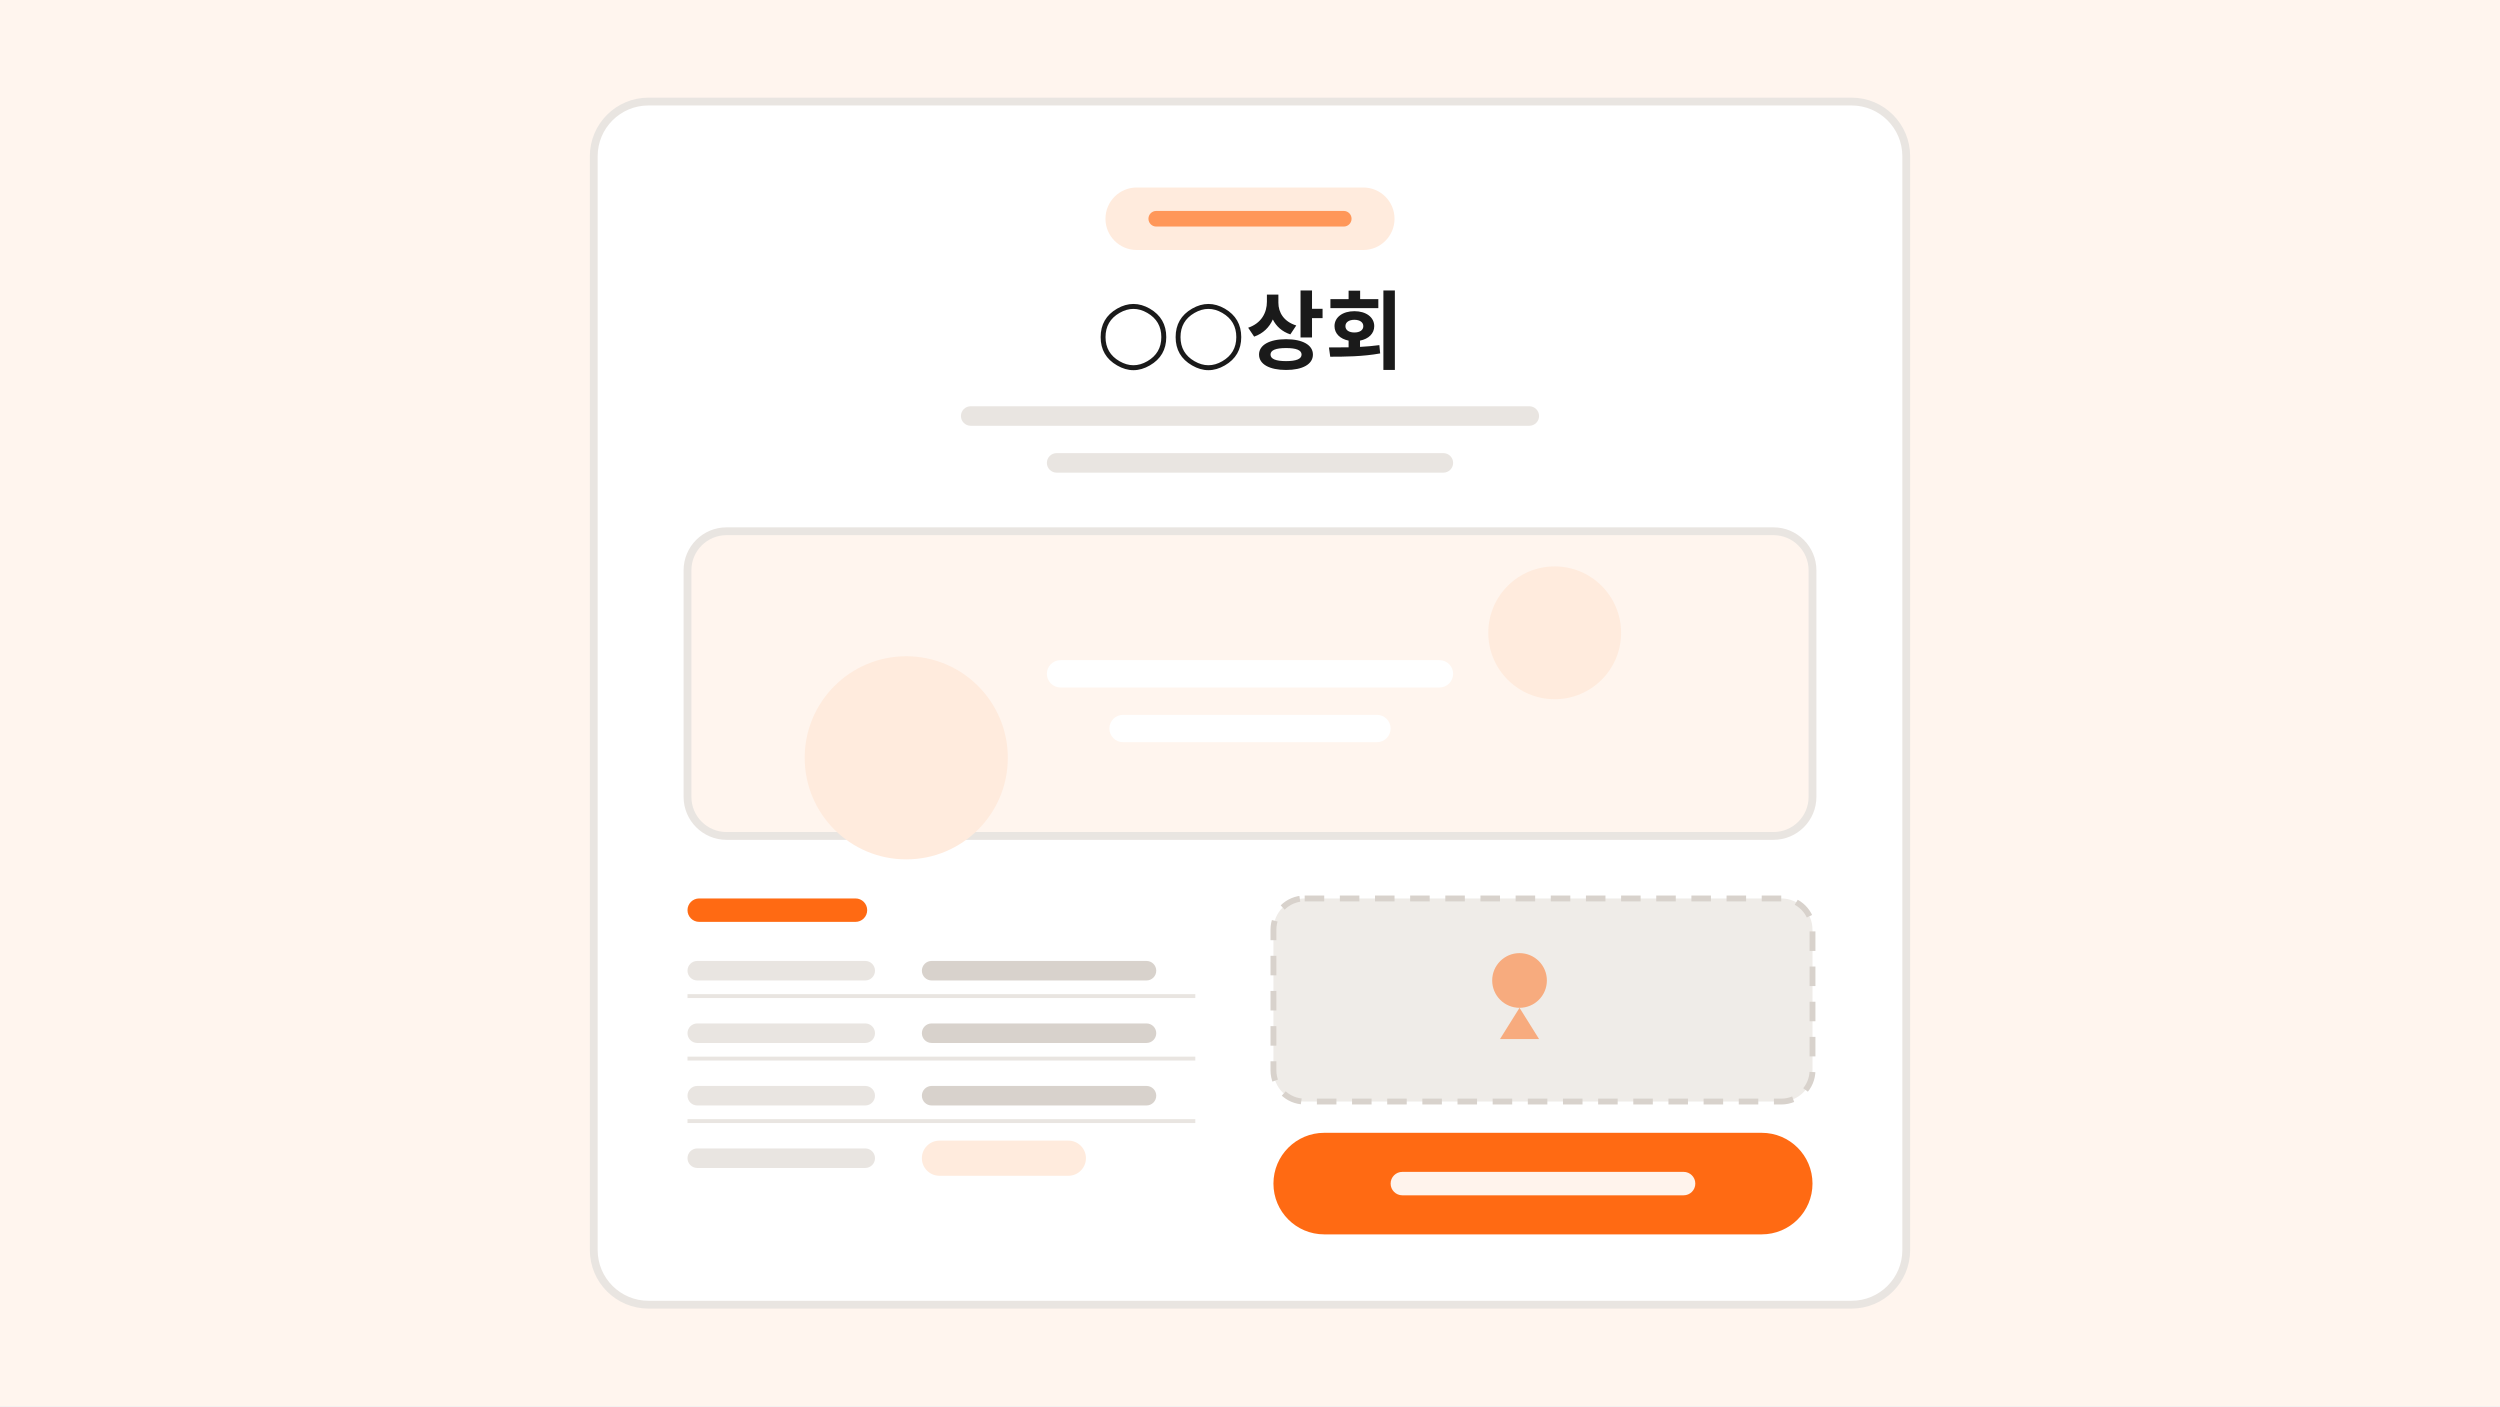
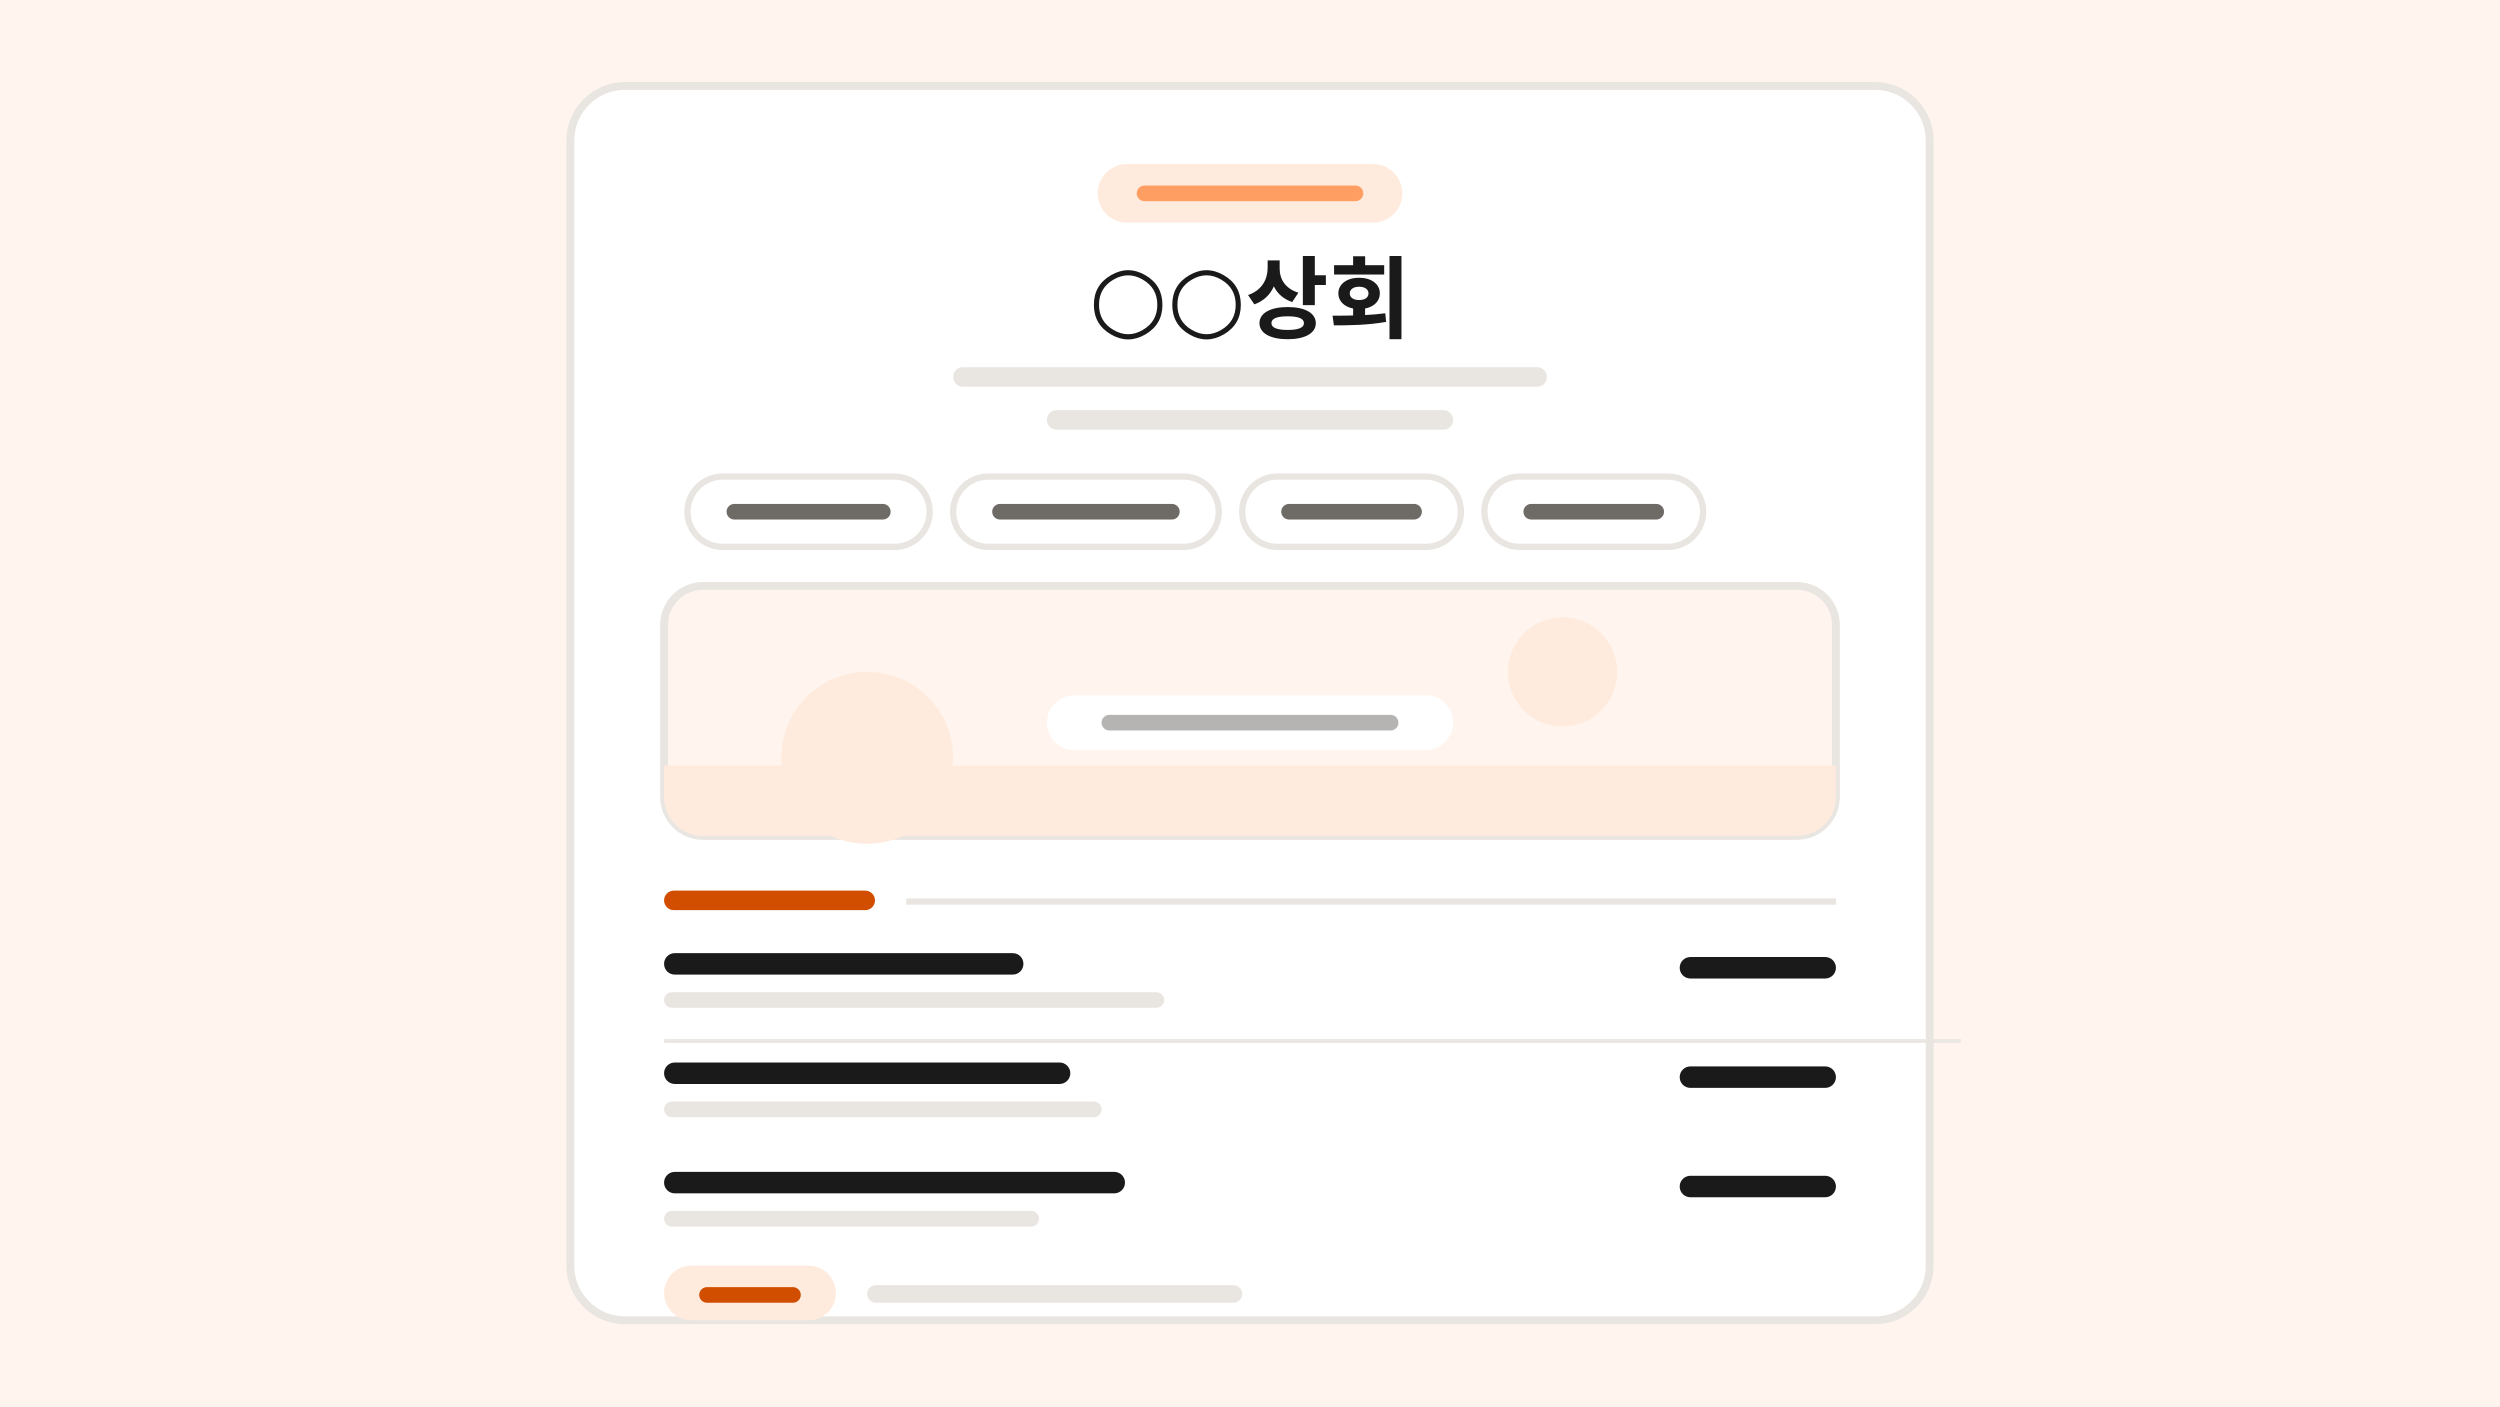
- <svg xmlns="http://www.w3.org/2000/svg" viewBox="0 0 640 360" role="img" aria-label="가게 소개 한 장 틀 미리보기 — 가게 이름, 사진 자리, 영업시간 표, 찾아오는 길">
+ <svg xmlns="http://www.w3.org/2000/svg" viewBox="0 0 640 360" role="img" aria-label="가게 소개 한 장 틀 미리보기 — 가게 이름, 길잡이 단추, 사진 자리, 이번 주 반찬 목록, 영업시간">
  <rect width="640" height="360" fill="#FFF5EE" />
-   <rect x="152" y="26" width="336" height="308" rx="14" fill="#FFFFFF" stroke="#E9E5E1" stroke-width="2" />
-   <rect x="283" y="48" width="74" height="16" rx="8" fill="#FFEBDD" />
-   <rect x="294" y="54" width="52" height="4" rx="2" fill="#FF6A13" opacity="0.65" />
-   <text x="320" y="92" text-anchor="middle" font-family="sans-serif" font-size="22" font-weight="700" fill="#1A1A1A">○○상회</text>
-   <rect x="246" y="104" width="148" height="5" rx="2.5" fill="#E9E5E1" />
-   <rect x="268" y="116" width="104" height="5" rx="2.5" fill="#E9E5E1" />
-   <rect x="176" y="136" width="288" height="78" rx="10" fill="#FFF5EE" stroke="#E9E5E1" stroke-width="2" />
-   <circle cx="232" cy="194" r="26" fill="#FFEBDD" />
-   <circle cx="398" cy="162" r="17" fill="#FFEBDD" />
-   <rect x="268" y="169" width="104" height="7" rx="3.5" fill="#FFFFFF" />
-   <rect x="284" y="183" width="72" height="7" rx="3.5" fill="#FFFFFF" />
-   <rect x="176" y="230" width="46" height="6" rx="3" fill="#FF6A13" />
-   <g fill="#E9E5E1">
-     <rect x="176" y="246" width="48" height="5" rx="2.5" />
-     <rect x="176" y="262" width="48" height="5" rx="2.5" />
-     <rect x="176" y="278" width="48" height="5" rx="2.5" />
-     <rect x="176" y="294" width="48" height="5" rx="2.5" />
+   <rect x="146" y="22" width="348" height="316" rx="14" fill="#FFFFFF" stroke="#E9E5E1" stroke-width="2" />
+   <rect x="281" y="42" width="78" height="15" rx="7.5" fill="#FFEBDD" />
+   <rect x="291" y="47.5" width="58" height="4" rx="2" fill="#FF6A13" opacity="0.6" />
+   <text x="320" y="84" text-anchor="middle" font-family="sans-serif" font-size="23" font-weight="700" fill="#1A1A1A">○○상회</text>
+   <rect x="244" y="94" width="152" height="5" rx="2.5" fill="#E9E5E1" />
+   <rect x="268" y="105" width="104" height="5" rx="2.5" fill="#E9E5E1" />
+   <g fill="#FFFFFF" stroke="#E9E5E1" stroke-width="1.6">
+     <rect x="176" y="122" width="62" height="18" rx="9" />
+     <rect x="244" y="122" width="68" height="18" rx="9" />
+     <rect x="318" y="122" width="56" height="18" rx="9" />
+     <rect x="380" y="122" width="56" height="18" rx="9" />
  </g>
-   <g fill="#D8D2CC">
-     <rect x="236" y="246" width="60" height="5" rx="2.5" />
-     <rect x="236" y="262" width="60" height="5" rx="2.5" />
-     <rect x="236" y="278" width="60" height="5" rx="2.5" />
+   <g fill="#6E6A66">
+     <rect x="186" y="129" width="42" height="4" rx="2" />
+     <rect x="254" y="129" width="48" height="4" rx="2" />
+     <rect x="328" y="129" width="36" height="4" rx="2" />
+     <rect x="390" y="129" width="36" height="4" rx="2" />
  </g>
-   <rect x="236" y="292" width="42" height="9" rx="4.5" fill="#FFEBDD" />
-   <line x1="176" y1="255" x2="306" y2="255" stroke="#E9E5E1" stroke-width="1" />
-   <line x1="176" y1="271" x2="306" y2="271" stroke="#E9E5E1" stroke-width="1" />
-   <line x1="176" y1="287" x2="306" y2="287" stroke="#E9E5E1" stroke-width="1" />
-   <rect x="326" y="230" width="138" height="52" rx="8" fill="#EFECE8" stroke="#D8D2CC" stroke-width="1.5" stroke-dasharray="5 4" />
-   <circle cx="389" cy="251" r="7" fill="#FF6A13" opacity="0.5" />
-   <path d="M389 258 l-5 8 h10 z" fill="#FF6A13" opacity="0.5" />
-   <rect x="326" y="290" width="138" height="26" rx="13" fill="#FF6A13" />
-   <rect x="356" y="300" width="78" height="6" rx="3" fill="#FFFFFF" opacity="0.92" />
+   <rect x="170" y="150" width="300" height="64" rx="10" fill="#FFF5EE" stroke="#E9E5E1" stroke-width="2" />
+   <path d="M170 196 h300 v8 a10 10 0 0 1 -10 10 h-280 a10 10 0 0 1 -10 -10 z" fill="#FFEBDD" />
+   <circle cx="222" cy="194" r="22" fill="#FFEBDD" />
+   <circle cx="400" cy="172" r="14" fill="#FFEBDD" />
+   <rect x="268" y="178" width="104" height="14" rx="7" fill="#FFFFFF" />
+   <rect x="282" y="183" width="76" height="4" rx="2" fill="#6E6A66" opacity="0.5" />
+   <rect x="170" y="228" width="54" height="5" rx="2.5" fill="#D14E00" />
+   <rect x="232" y="230" width="238" height="1.6" fill="#E9E5E1" />
+   <g>
+     <rect x="170" y="244" width="92" height="5.5" rx="2.75" fill="#1A1A1A" />
+     <rect x="170" y="254" width="128" height="4" rx="2" fill="#E9E5E1" />
+     <rect x="430" y="245" width="40" height="5.5" rx="2.75" fill="#1A1A1A" />
+     <rect x="170" y="266" width="332" height="1" fill="#E9E5E1" opacity="0.9" />
+   </g>
+   <g>
+     <rect x="170" y="272" width="104" height="5.5" rx="2.75" fill="#1A1A1A" />
+     <rect x="170" y="282" width="112" height="4" rx="2" fill="#E9E5E1" />
+     <rect x="430" y="273" width="40" height="5.5" rx="2.75" fill="#1A1A1A" />
+   </g>
+   <g>
+     <rect x="170" y="300" width="118" height="5.5" rx="2.75" fill="#1A1A1A" />
+     <rect x="170" y="310" width="96" height="4" rx="2" fill="#E9E5E1" />
+     <rect x="430" y="301" width="40" height="5.5" rx="2.75" fill="#1A1A1A" />
+   </g>
+   <rect x="170" y="324" width="44" height="14" rx="7" fill="#FFEBDD" />
+   <rect x="179" y="329.5" width="26" height="4" rx="2" fill="#D14E00" />
+   <rect x="222" y="329" width="96" height="4.5" rx="2.25" fill="#E9E5E1" />
</svg>
